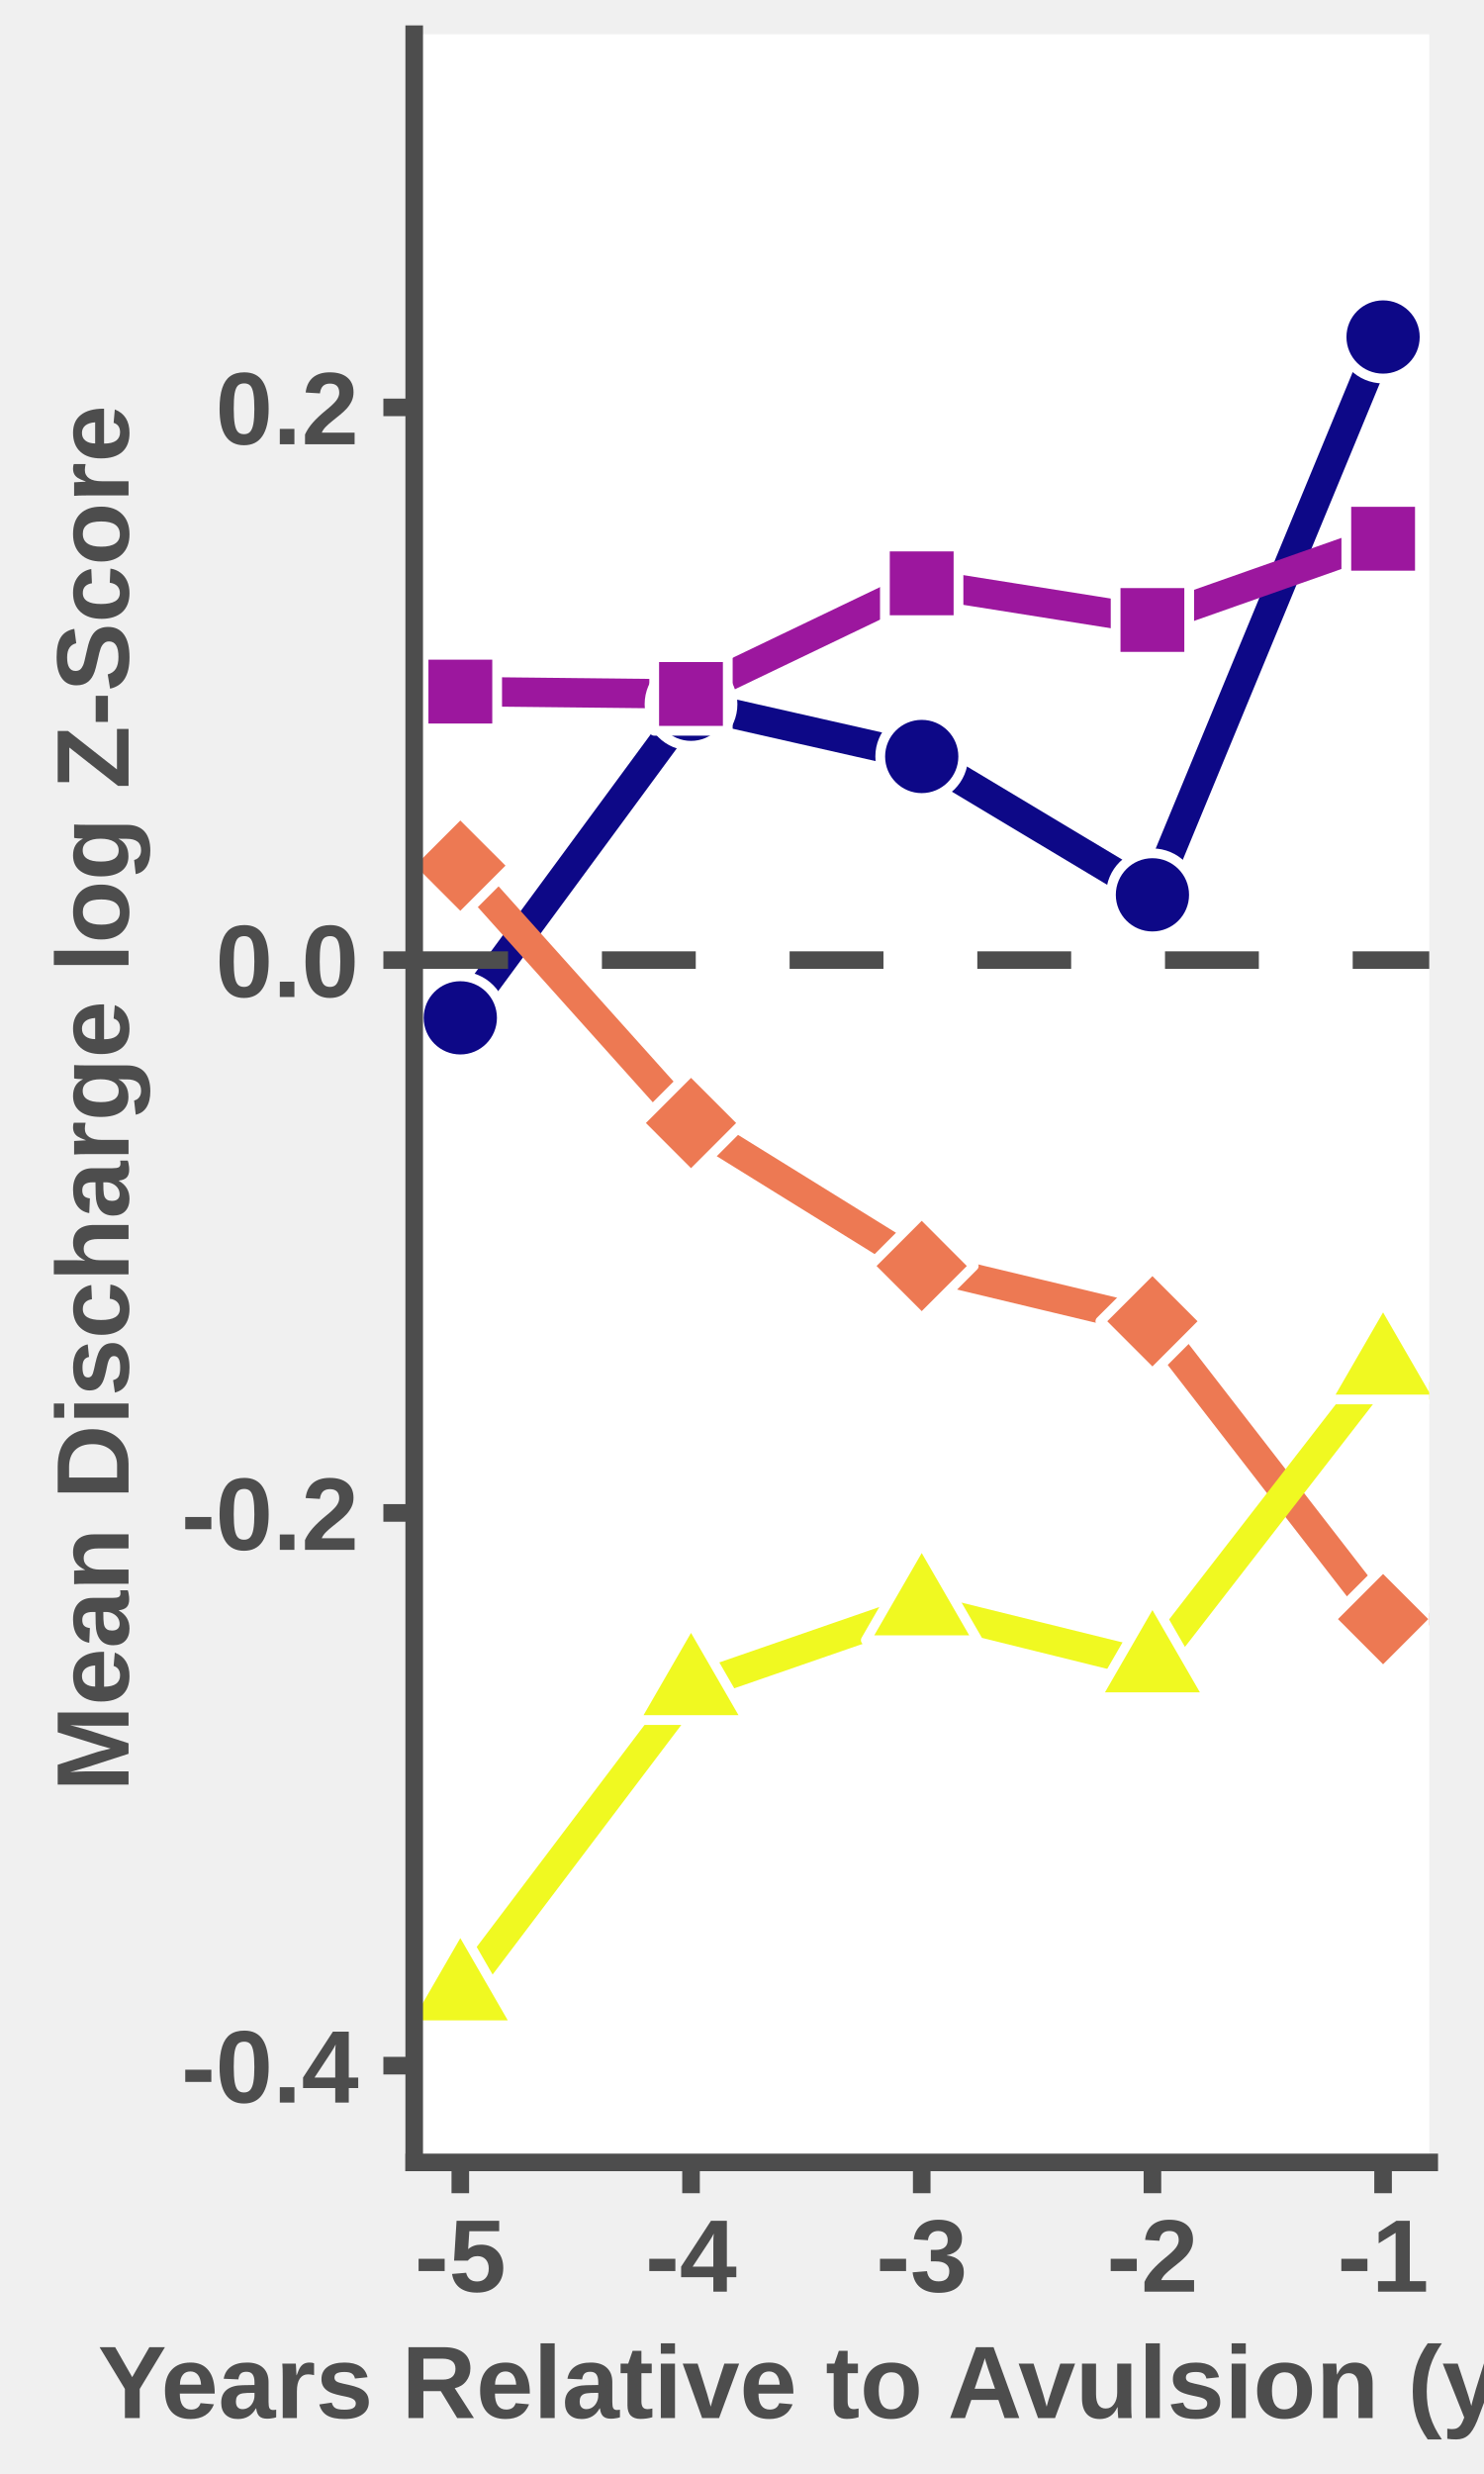
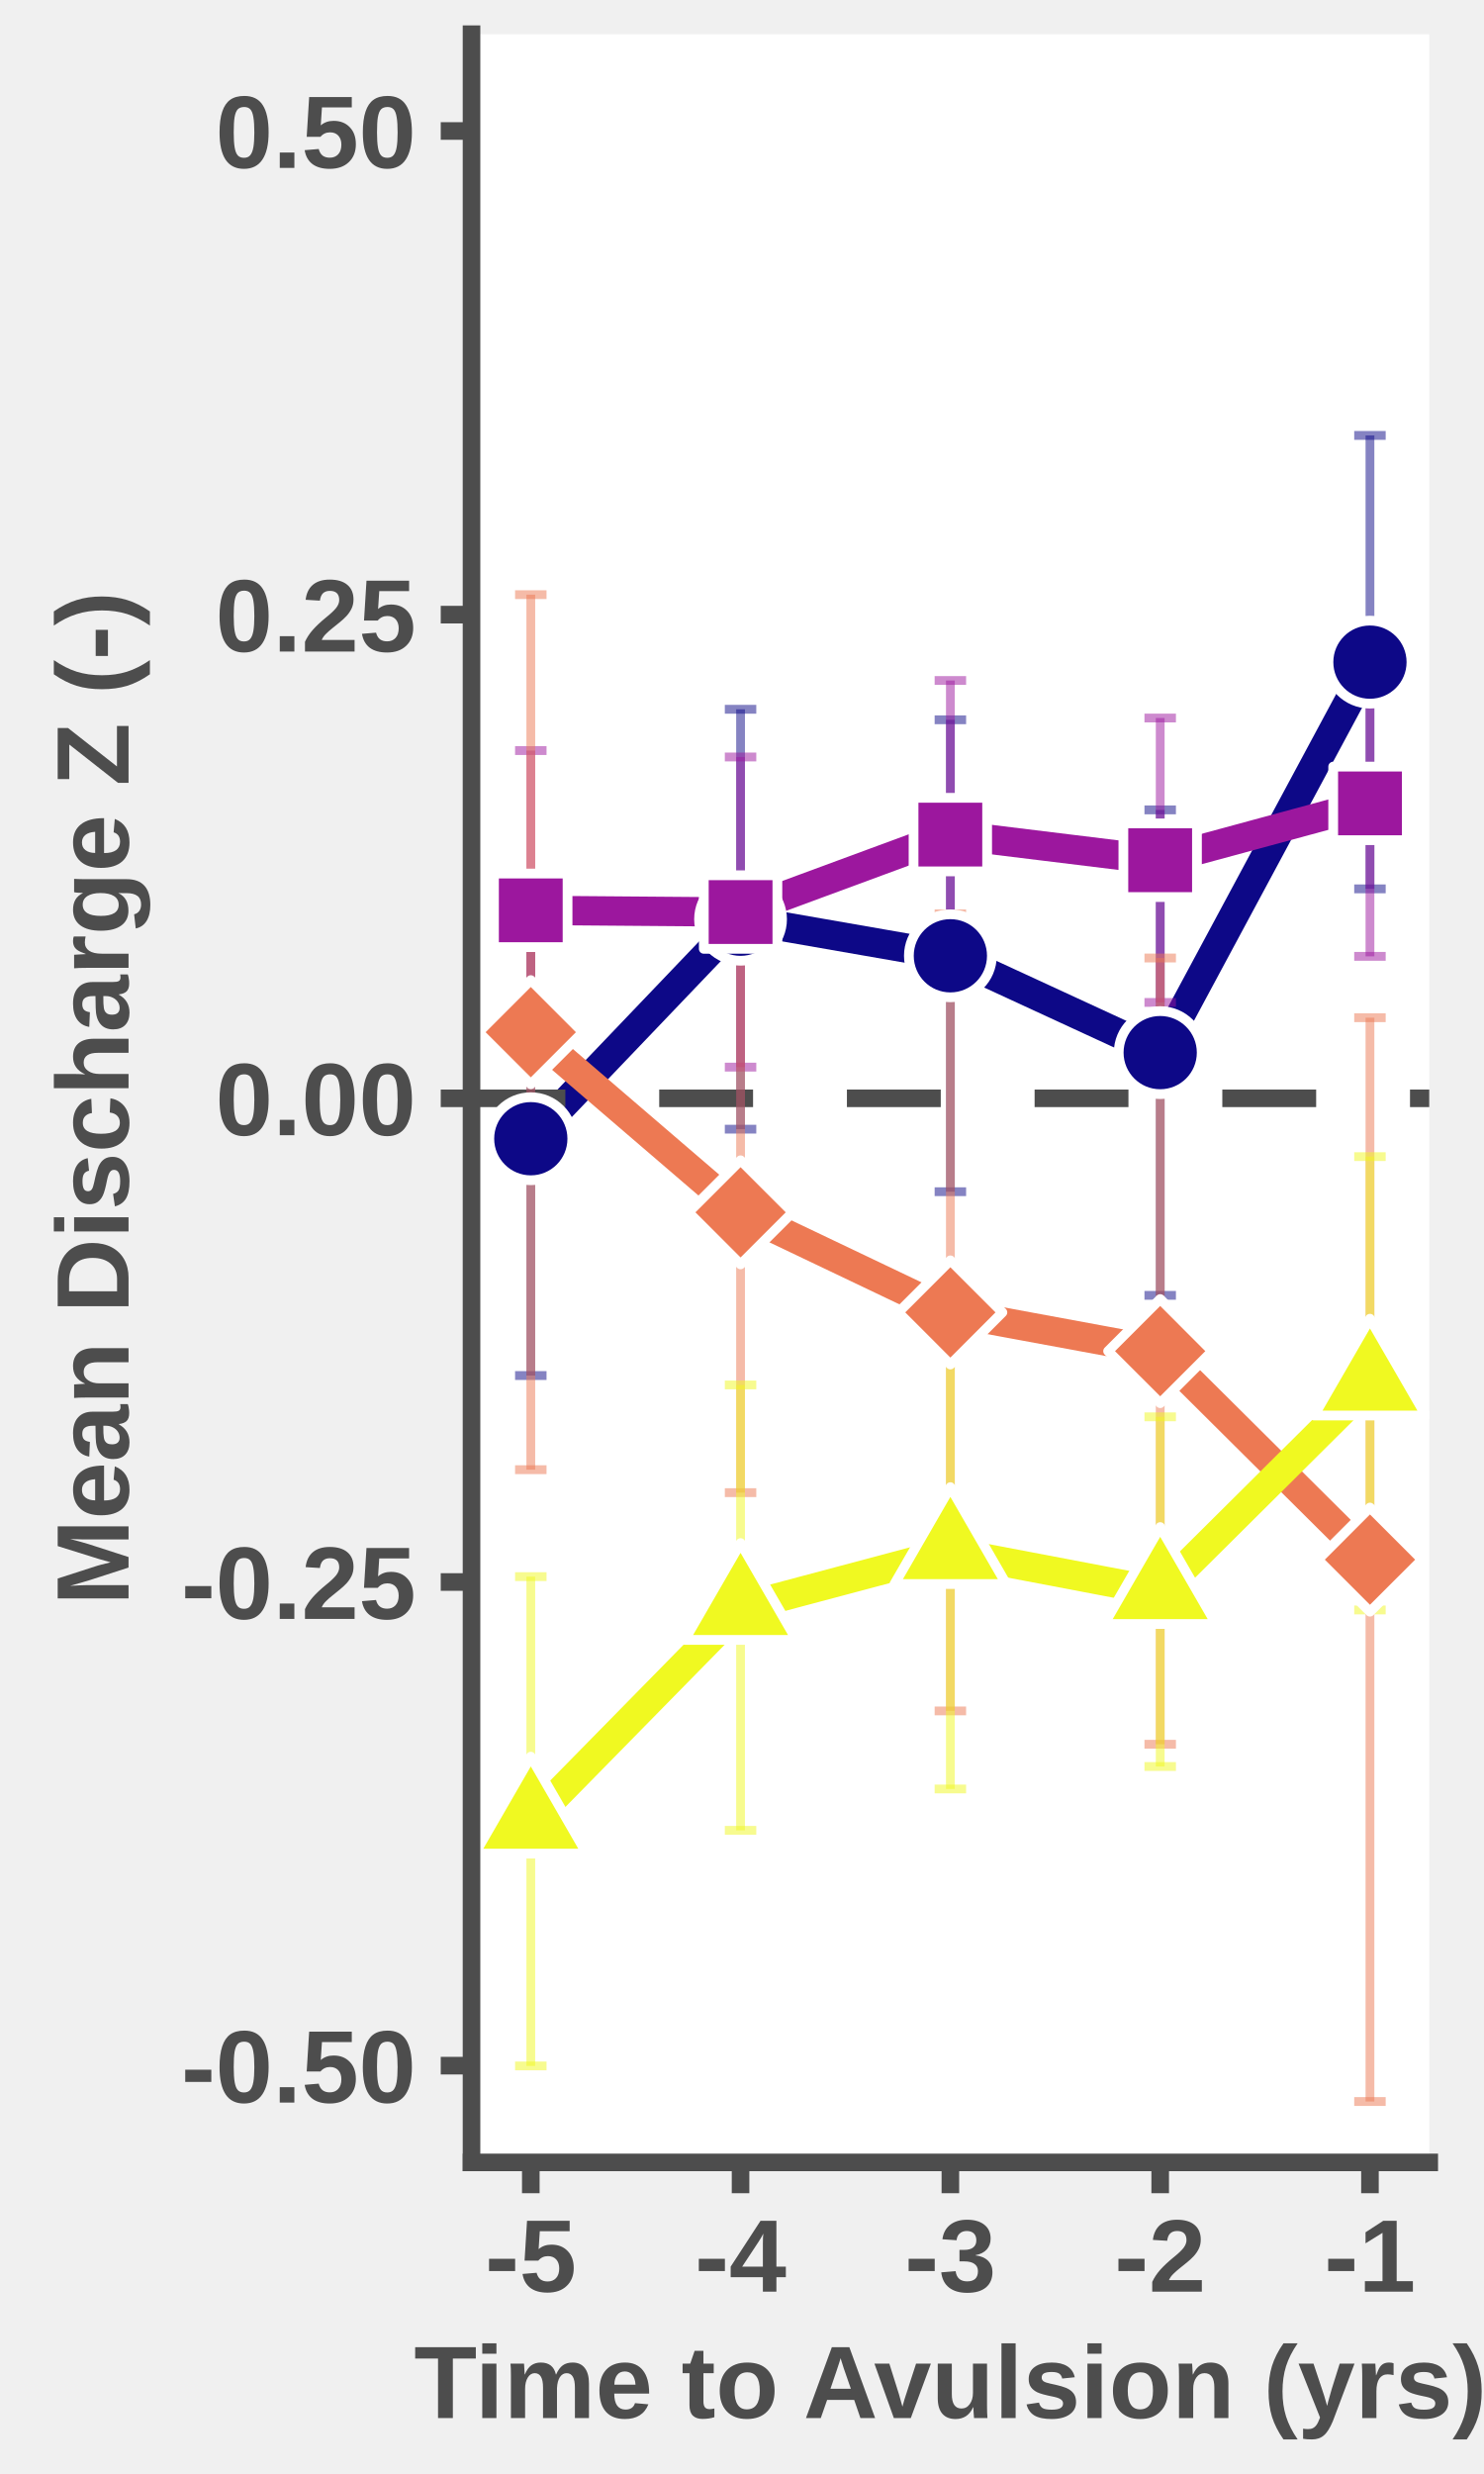
<svg xmlns="http://www.w3.org/2000/svg" width="216.00pt" height="360.00pt" viewBox="0 0 216.00 360.00">
  <g class="svglite">
    <defs>
      <style type="text/css">
    .svglite line, .svglite polyline, .svglite polygon, .svglite path, .svglite rect, .svglite circle {
      fill: none;
      stroke: #000000;
      stroke-linecap: round;
      stroke-linejoin: round;
      stroke-miterlimit: 10.00;
    }
    .svglite text {
      white-space: pre;
    }
    .svglite g.glyphgroup path {
      fill: inherit;
      stroke: none;
    }
  </style>
    </defs>
    <rect width="100%" height="100%" style="stroke: none; fill: none;" />
    <defs>
      <clipPath id="cpMC4wMHwyMTYuMDB8MC4wMHwzNjAuMDA=">
        <rect x="0.00" y="0.00" width="216.00" height="360.00" />
      </clipPath>
    </defs>
    <g clip-path="url(#cpMC4wMHwyMTYuMDB8MC4wMHwzNjAuMDA=)">
      <rect x="-0" y="0.00" width="216.00" height="360.00" style="stroke-width: 1.75; stroke: none;" />
    </g>
    <defs>
-       <clipPath id="cpNjAuMjl8MjA4LjAzfDQuOTh8MzE0LjY2">
-         <rect x="60.29" y="4.98" width="147.74" height="309.68" />
+       <clipPath id="cpNjguNjN8MjA4LjAzfDQuOTh8MzE0LjY2">
+         <rect x="68.63" y="4.98" width="139.40" height="309.68" />
      </clipPath>
    </defs>
-     <g clip-path="url(#cpNjAuMjl8MjA4LjAzfDQuOTh8MzE0LjY2)">
-       <rect x="60.29" y="4.98" width="147.74" height="309.68" style="stroke-width: 1.75; stroke: none; fill: #FFFFFF;" />
-       <polyline points="67.00,148.11 100.58,102.48 134.16,110.08 167.74,130.21 201.31,49.04 " style="stroke-width: 4.27; stroke: #0D0887; stroke-linecap: butt;" />
-       <polyline points="67.00,100.63 100.58,100.99 134.16,84.89 167.74,90.22 201.31,78.40 " style="stroke-width: 4.27; stroke: #9C179E; stroke-linecap: butt;" />
-       <polyline points="67.00,125.96 100.58,163.41 134.16,184.22 167.74,192.26 201.31,235.60 " style="stroke-width: 4.27; stroke: #ED7953; stroke-linecap: butt;" />
-       <polyline points="67.00,290.00 100.58,245.59 134.16,233.97 167.74,242.27 201.31,198.95 " style="stroke-width: 4.27; stroke: #F0F921; stroke-linecap: butt;" />
-       <line x1="60.29" y1="139.71" x2="208.03" y2="139.71" style="stroke-width: 2.56; stroke: #4D4D4D; stroke-dasharray: 13.66,13.66; stroke-linecap: butt;" />
-       <circle cx="201.31" cy="49.04" r="6.04" style="stroke-width: 1.42; stroke: #FFFFFF; fill: #0D0887;" />
-       <circle cx="167.74" cy="130.21" r="6.04" style="stroke-width: 1.42; stroke: #FFFFFF; fill: #0D0887;" />
-       <circle cx="134.16" cy="110.08" r="6.04" style="stroke-width: 1.42; stroke: #FFFFFF; fill: #0D0887;" />
-       <circle cx="100.58" cy="102.48" r="6.04" style="stroke-width: 1.42; stroke: #FFFFFF; fill: #0D0887;" />
-       <circle cx="67.00" cy="148.11" r="6.04" style="stroke-width: 1.42; stroke: #FFFFFF; fill: #0D0887;" />
-       <rect x="195.96" y="73.04" width="10.71" height="10.71" style="stroke-width: 1.42; stroke: #FFFFFF; fill: #9C179E;" />
-       <rect x="162.38" y="84.86" width="10.71" height="10.71" style="stroke-width: 1.42; stroke: #FFFFFF; fill: #9C179E;" />
-       <rect x="128.80" y="79.53" width="10.71" height="10.71" style="stroke-width: 1.42; stroke: #FFFFFF; fill: #9C179E;" />
-       <rect x="95.22" y="95.63" width="10.71" height="10.71" style="stroke-width: 1.42; stroke: #FFFFFF; fill: #9C179E;" />
-       <rect x="61.65" y="95.28" width="10.71" height="10.71" style="stroke-width: 1.42; stroke: #FFFFFF; fill: #9C179E;" />
-       <polygon points="201.31,243.18 208.89,235.60 201.31,228.03 193.74,235.60 " style="stroke-width: 1.42; stroke: #FFFFFF; fill: #ED7953;" />
-       <polygon points="167.74,199.84 175.31,192.26 167.74,184.69 160.16,192.26 " style="stroke-width: 1.42; stroke: #FFFFFF; fill: #ED7953;" />
-       <polygon points="134.16,191.79 141.73,184.22 134.16,176.64 126.58,184.22 " style="stroke-width: 1.42; stroke: #FFFFFF; fill: #ED7953;" />
-       <polygon points="100.58,170.99 108.15,163.41 100.58,155.84 93.01,163.41 " style="stroke-width: 1.42; stroke: #FFFFFF; fill: #ED7953;" />
-       <polygon points="67.00,133.54 74.58,125.96 67.00,118.39 59.43,125.96 " style="stroke-width: 1.42; stroke: #FFFFFF; fill: #ED7953;" />
-       <polygon points="201.31,189.55 209.45,203.64 193.17,203.64 " style="stroke-width: 1.42; stroke: #FFFFFF; fill: #F0F921;" />
-       <polygon points="167.74,232.87 175.88,246.97 159.60,246.97 " style="stroke-width: 1.42; stroke: #FFFFFF; fill: #F0F921;" />
-       <polygon points="134.16,224.57 142.30,238.67 126.02,238.67 " style="stroke-width: 1.42; stroke: #FFFFFF; fill: #F0F921;" />
-       <polygon points="100.58,236.19 108.72,250.29 92.44,250.29 " style="stroke-width: 1.42; stroke: #FFFFFF; fill: #F0F921;" />
-       <polygon points="67.00,280.60 75.14,294.70 58.86,294.70 " style="stroke-width: 1.42; stroke: #FFFFFF; fill: #F0F921;" />
+     <g clip-path="url(#cpNjguNjN8MjA4LjAzfDQuOTh8MzE0LjY2)">
+       <rect x="68.63" y="4.98" width="139.40" height="309.68" style="stroke-width: 1.75; stroke: none; fill: #FFFFFF;" />
+       <polyline points="77.26,165.70 107.79,133.76 138.33,139.08 168.87,153.17 199.40,96.35 " style="stroke-width: 4.27; stroke: #0D0887; stroke-linecap: butt;" />
+       <polyline points="77.26,132.47 107.79,132.71 138.33,121.44 168.87,125.18 199.40,116.90 " style="stroke-width: 4.27; stroke: #9C179E; stroke-linecap: butt;" />
+       <polyline points="77.26,150.20 107.79,176.41 138.33,190.97 168.87,196.61 199.40,226.95 " style="stroke-width: 4.27; stroke: #ED7953; stroke-linecap: butt;" />
+       <polyline points="77.26,265.02 107.79,233.93 138.33,225.80 168.87,231.61 199.40,201.28 " style="stroke-width: 4.27; stroke: #F0F921; stroke-linecap: butt;" />
+       <line x1="68.63" y1="159.82" x2="208.03" y2="159.82" style="stroke-width: 2.56; stroke: #4D4D4D; stroke-dasharray: 13.66,13.66; stroke-linecap: butt;" />
+       <polyline points="197.11,63.36 201.69,63.36 " style="stroke-width: 1.28; stroke: #0D0887; stroke-opacity: 0.50; stroke-linecap: butt;" />
+       <polyline points="199.40,63.36 199.40,129.34 " style="stroke-width: 1.28; stroke: #0D0887; stroke-opacity: 0.50; stroke-linecap: butt;" />
+       <polyline points="197.11,129.34 201.69,129.34 " style="stroke-width: 1.28; stroke: #0D0887; stroke-opacity: 0.50; stroke-linecap: butt;" />
+       <polyline points="166.58,117.85 171.16,117.85 " style="stroke-width: 1.28; stroke: #0D0887; stroke-opacity: 0.50; stroke-linecap: butt;" />
+       <polyline points="168.87,117.85 168.87,188.49 " style="stroke-width: 1.28; stroke: #0D0887; stroke-opacity: 0.50; stroke-linecap: butt;" />
+       <polyline points="166.58,188.49 171.16,188.49 " style="stroke-width: 1.28; stroke: #0D0887; stroke-opacity: 0.50; stroke-linecap: butt;" />
+       <polyline points="136.04,104.74 140.62,104.74 " style="stroke-width: 1.28; stroke: #0D0887; stroke-opacity: 0.50; stroke-linecap: butt;" />
+       <polyline points="138.33,104.74 138.33,173.41 " style="stroke-width: 1.28; stroke: #0D0887; stroke-opacity: 0.50; stroke-linecap: butt;" />
+       <polyline points="136.04,173.41 140.62,173.41 " style="stroke-width: 1.28; stroke: #0D0887; stroke-opacity: 0.50; stroke-linecap: butt;" />
+       <polyline points="105.50,103.21 110.08,103.21 " style="stroke-width: 1.28; stroke: #0D0887; stroke-opacity: 0.50; stroke-linecap: butt;" />
+       <polyline points="107.79,103.21 107.79,164.31 " style="stroke-width: 1.28; stroke: #0D0887; stroke-opacity: 0.50; stroke-linecap: butt;" />
+       <polyline points="105.50,164.31 110.08,164.31 " style="stroke-width: 1.28; stroke: #0D0887; stroke-opacity: 0.50; stroke-linecap: butt;" />
+       <polyline points="74.97,131.24 79.55,131.24 " style="stroke-width: 1.28; stroke: #0D0887; stroke-opacity: 0.50; stroke-linecap: butt;" />
+       <polyline points="77.26,131.24 77.26,200.16 " style="stroke-width: 1.28; stroke: #0D0887; stroke-opacity: 0.50; stroke-linecap: butt;" />
+       <polyline points="74.97,200.16 79.55,200.16 " style="stroke-width: 1.28; stroke: #0D0887; stroke-opacity: 0.50; stroke-linecap: butt;" />
+       <polyline points="197.11,94.65 201.69,94.65 " style="stroke-width: 1.28; stroke: #9C179E; stroke-opacity: 0.50; stroke-linecap: butt;" />
+       <polyline points="199.40,94.65 199.40,139.16 " style="stroke-width: 1.28; stroke: #9C179E; stroke-opacity: 0.50; stroke-linecap: butt;" />
+       <polyline points="197.11,139.16 201.69,139.16 " style="stroke-width: 1.28; stroke: #9C179E; stroke-opacity: 0.50; stroke-linecap: butt;" />
+       <polyline points="166.58,104.48 171.16,104.48 " style="stroke-width: 1.28; stroke: #9C179E; stroke-opacity: 0.50; stroke-linecap: butt;" />
+       <polyline points="168.87,104.48 168.87,145.87 " style="stroke-width: 1.28; stroke: #9C179E; stroke-opacity: 0.50; stroke-linecap: butt;" />
+       <polyline points="166.58,145.87 171.16,145.87 " style="stroke-width: 1.28; stroke: #9C179E; stroke-opacity: 0.50; stroke-linecap: butt;" />
+       <polyline points="136.04,99.02 140.62,99.02 " style="stroke-width: 1.28; stroke: #9C179E; stroke-opacity: 0.50; stroke-linecap: butt;" />
+       <polyline points="138.33,99.02 138.33,143.86 " style="stroke-width: 1.28; stroke: #9C179E; stroke-opacity: 0.50; stroke-linecap: butt;" />
+       <polyline points="136.04,143.86 140.62,143.86 " style="stroke-width: 1.28; stroke: #9C179E; stroke-opacity: 0.50; stroke-linecap: butt;" />
+       <polyline points="105.50,110.15 110.08,110.15 " style="stroke-width: 1.28; stroke: #9C179E; stroke-opacity: 0.50; stroke-linecap: butt;" />
+       <polyline points="107.79,110.15 107.79,155.28 " style="stroke-width: 1.28; stroke: #9C179E; stroke-opacity: 0.50; stroke-linecap: butt;" />
+       <polyline points="105.50,155.28 110.08,155.28 " style="stroke-width: 1.28; stroke: #9C179E; stroke-opacity: 0.50; stroke-linecap: butt;" />
+       <polyline points="74.97,109.22 79.55,109.22 " style="stroke-width: 1.28; stroke: #9C179E; stroke-opacity: 0.50; stroke-linecap: butt;" />
+       <polyline points="77.26,109.22 77.26,155.71 " style="stroke-width: 1.28; stroke: #9C179E; stroke-opacity: 0.50; stroke-linecap: butt;" />
+       <polyline points="74.97,155.71 79.55,155.71 " style="stroke-width: 1.28; stroke: #9C179E; stroke-opacity: 0.50; stroke-linecap: butt;" />
+       <polyline points="197.11,148.09 201.69,148.09 " style="stroke-width: 1.28; stroke: #ED7953; stroke-opacity: 0.50; stroke-linecap: butt;" />
+       <polyline points="199.40,148.09 199.40,305.80 " style="stroke-width: 1.28; stroke: #ED7953; stroke-opacity: 0.50; stroke-linecap: butt;" />
+       <polyline points="197.11,305.80 201.69,305.80 " style="stroke-width: 1.28; stroke: #ED7953; stroke-opacity: 0.50; stroke-linecap: butt;" />
+       <polyline points="166.58,139.40 171.16,139.40 " style="stroke-width: 1.28; stroke: #ED7953; stroke-opacity: 0.50; stroke-linecap: butt;" />
+       <polyline points="168.87,139.40 168.87,253.81 " style="stroke-width: 1.28; stroke: #ED7953; stroke-opacity: 0.50; stroke-linecap: butt;" />
+       <polyline points="166.58,253.81 171.16,253.81 " style="stroke-width: 1.28; stroke: #ED7953; stroke-opacity: 0.50; stroke-linecap: butt;" />
+       <polyline points="136.04,132.98 140.62,132.98 " style="stroke-width: 1.28; stroke: #ED7953; stroke-opacity: 0.50; stroke-linecap: butt;" />
+       <polyline points="138.33,132.98 138.33,248.96 " style="stroke-width: 1.28; stroke: #ED7953; stroke-opacity: 0.50; stroke-linecap: butt;" />
+       <polyline points="136.04,248.96 140.62,248.96 " style="stroke-width: 1.28; stroke: #ED7953; stroke-opacity: 0.50; stroke-linecap: butt;" />
+       <polyline points="105.50,135.62 110.08,135.62 " style="stroke-width: 1.28; stroke: #ED7953; stroke-opacity: 0.50; stroke-linecap: butt;" />
+       <polyline points="107.79,135.62 107.79,217.20 " style="stroke-width: 1.28; stroke: #ED7953; stroke-opacity: 0.50; stroke-linecap: butt;" />
+       <polyline points="105.50,217.20 110.08,217.20 " style="stroke-width: 1.28; stroke: #ED7953; stroke-opacity: 0.50; stroke-linecap: butt;" />
+       <polyline points="74.97,86.53 79.55,86.53 " style="stroke-width: 1.28; stroke: #ED7953; stroke-opacity: 0.50; stroke-linecap: butt;" />
+       <polyline points="77.26,86.53 77.26,213.86 " style="stroke-width: 1.28; stroke: #ED7953; stroke-opacity: 0.50; stroke-linecap: butt;" />
+       <polyline points="74.97,213.86 79.55,213.86 " style="stroke-width: 1.28; stroke: #ED7953; stroke-opacity: 0.50; stroke-linecap: butt;" />
+       <polyline points="197.11,168.30 201.69,168.30 " style="stroke-width: 1.28; stroke: #F0F921; stroke-opacity: 0.50; stroke-linecap: butt;" />
+       <polyline points="199.40,168.30 199.40,234.27 " style="stroke-width: 1.28; stroke: #F0F921; stroke-opacity: 0.50; stroke-linecap: butt;" />
+       <polyline points="197.11,234.27 201.69,234.27 " style="stroke-width: 1.28; stroke: #F0F921; stroke-opacity: 0.50; stroke-linecap: butt;" />
+       <polyline points="166.58,206.17 171.16,206.17 " style="stroke-width: 1.28; stroke: #F0F921; stroke-opacity: 0.50; stroke-linecap: butt;" />
+       <polyline points="168.87,206.17 168.87,257.05 " style="stroke-width: 1.28; stroke: #F0F921; stroke-opacity: 0.50; stroke-linecap: butt;" />
+       <polyline points="166.58,257.05 171.16,257.05 " style="stroke-width: 1.28; stroke: #F0F921; stroke-opacity: 0.50; stroke-linecap: butt;" />
+       <polyline points="136.04,191.28 140.62,191.28 " style="stroke-width: 1.28; stroke: #F0F921; stroke-opacity: 0.50; stroke-linecap: butt;" />
+       <polyline points="138.33,191.28 138.33,260.32 " style="stroke-width: 1.28; stroke: #F0F921; stroke-opacity: 0.50; stroke-linecap: butt;" />
+       <polyline points="136.04,260.32 140.62,260.32 " style="stroke-width: 1.28; stroke: #F0F921; stroke-opacity: 0.50; stroke-linecap: butt;" />
+       <polyline points="105.50,201.53 110.08,201.53 " style="stroke-width: 1.28; stroke: #F0F921; stroke-opacity: 0.50; stroke-linecap: butt;" />
+       <polyline points="107.79,201.53 107.79,266.34 " style="stroke-width: 1.28; stroke: #F0F921; stroke-opacity: 0.50; stroke-linecap: butt;" />
+       <polyline points="105.50,266.34 110.08,266.34 " style="stroke-width: 1.28; stroke: #F0F921; stroke-opacity: 0.50; stroke-linecap: butt;" />
+       <polyline points="74.97,229.42 79.55,229.42 " style="stroke-width: 1.28; stroke: #F0F921; stroke-opacity: 0.50; stroke-linecap: butt;" />
+       <polyline points="77.26,229.42 77.26,300.62 " style="stroke-width: 1.28; stroke: #F0F921; stroke-opacity: 0.50; stroke-linecap: butt;" />
+       <polyline points="74.97,300.62 79.55,300.62 " style="stroke-width: 1.28; stroke: #F0F921; stroke-opacity: 0.50; stroke-linecap: butt;" />
+       <circle cx="199.40" cy="96.35" r="6.04" style="stroke-width: 1.42; stroke: #FFFFFF; fill: #0D0887;" />
+       <circle cx="168.87" cy="153.17" r="6.04" style="stroke-width: 1.42; stroke: #FFFFFF; fill: #0D0887;" />
+       <circle cx="138.33" cy="139.08" r="6.04" style="stroke-width: 1.42; stroke: #FFFFFF; fill: #0D0887;" />
+       <circle cx="107.79" cy="133.76" r="6.04" style="stroke-width: 1.42; stroke: #FFFFFF; fill: #0D0887;" />
+       <circle cx="77.26" cy="165.70" r="6.04" style="stroke-width: 1.42; stroke: #FFFFFF; fill: #0D0887;" />
+       <rect x="194.05" y="111.55" width="10.71" height="10.71" style="stroke-width: 1.42; stroke: #FFFFFF; fill: #9C179E;" />
+       <rect x="163.51" y="119.82" width="10.71" height="10.71" style="stroke-width: 1.42; stroke: #FFFFFF; fill: #9C179E;" />
+       <rect x="132.97" y="116.09" width="10.71" height="10.71" style="stroke-width: 1.42; stroke: #FFFFFF; fill: #9C179E;" />
+       <rect x="102.44" y="127.36" width="10.71" height="10.71" style="stroke-width: 1.42; stroke: #FFFFFF; fill: #9C179E;" />
+       <rect x="71.90" y="127.11" width="10.71" height="10.71" style="stroke-width: 1.42; stroke: #FFFFFF; fill: #9C179E;" />
+       <polygon points="199.40,234.52 206.98,226.95 199.40,219.37 191.83,226.95 " style="stroke-width: 1.42; stroke: #FFFFFF; fill: #ED7953;" />
+       <polygon points="168.87,204.18 176.44,196.61 168.87,189.03 161.29,196.61 " style="stroke-width: 1.42; stroke: #FFFFFF; fill: #ED7953;" />
+       <polygon points="138.33,198.55 145.90,190.97 138.33,183.40 130.76,190.97 " style="stroke-width: 1.42; stroke: #FFFFFF; fill: #ED7953;" />
+       <polygon points="107.79,183.98 115.37,176.41 107.79,168.84 100.22,176.41 " style="stroke-width: 1.42; stroke: #FFFFFF; fill: #ED7953;" />
+       <polygon points="77.26,157.77 84.83,150.20 77.26,142.62 69.68,150.20 " style="stroke-width: 1.42; stroke: #FFFFFF; fill: #ED7953;" />
+       <polygon points="199.40,191.89 207.54,205.98 191.26,205.98 " style="stroke-width: 1.42; stroke: #FFFFFF; fill: #F0F921;" />
+       <polygon points="168.87,222.21 177.01,236.31 160.73,236.31 " style="stroke-width: 1.42; stroke: #FFFFFF; fill: #F0F921;" />
+       <polygon points="138.33,216.40 146.47,230.50 130.19,230.50 " style="stroke-width: 1.42; stroke: #FFFFFF; fill: #F0F921;" />
+       <polygon points="107.79,224.54 115.93,238.63 99.65,238.63 " style="stroke-width: 1.42; stroke: #FFFFFF; fill: #F0F921;" />
+       <polygon points="77.26,255.62 85.40,269.72 69.12,269.72 " style="stroke-width: 1.42; stroke: #FFFFFF; fill: #F0F921;" />
    </g>
    <g clip-path="url(#cpMC4wMHwyMTYuMDB8MC4wMHwzNjAuMDA=)">
-       <polyline points="60.29,314.66 60.29,4.98 " style="stroke-width: 2.56; stroke: #4D4D4D; stroke-linecap: square;" />
-       <text x="52.22" y="305.95" text-anchor="end" style="font-size: 15.00px; font-weight: bold;fill: #4D4D4D; font-family: &quot;Arial&quot;;" textLength="25.86px" lengthAdjust="spacingAndGlyphs">-0.4</text>
-       <text x="52.22" y="225.52" text-anchor="end" style="font-size: 15.00px; font-weight: bold;fill: #4D4D4D; font-family: &quot;Arial&quot;;" textLength="25.86px" lengthAdjust="spacingAndGlyphs">-0.2</text>
-       <text x="52.22" y="145.08" text-anchor="end" style="font-size: 15.00px; font-weight: bold;fill: #4D4D4D; font-family: &quot;Arial&quot;;" textLength="20.86px" lengthAdjust="spacingAndGlyphs">0.0</text>
-       <text x="52.22" y="64.65" text-anchor="end" style="font-size: 15.00px; font-weight: bold;fill: #4D4D4D; font-family: &quot;Arial&quot;;" textLength="20.86px" lengthAdjust="spacingAndGlyphs">0.2</text>
-       <polyline points="55.80,300.58 60.29,300.58 " style="stroke-width: 2.56; stroke: #4D4D4D; stroke-linecap: butt;" />
-       <polyline points="55.80,220.15 60.29,220.15 " style="stroke-width: 2.56; stroke: #4D4D4D; stroke-linecap: butt;" />
-       <polyline points="55.80,139.71 60.29,139.71 " style="stroke-width: 2.56; stroke: #4D4D4D; stroke-linecap: butt;" />
-       <polyline points="55.80,59.28 60.29,59.28 " style="stroke-width: 2.56; stroke: #4D4D4D; stroke-linecap: butt;" />
-       <polyline points="60.29,314.66 208.03,314.66 " style="stroke-width: 2.56; stroke: #4D4D4D; stroke-linecap: square;" />
-       <polyline points="201.31,319.14 201.31,314.66 " style="stroke-width: 2.56; stroke: #4D4D4D; stroke-linecap: butt;" />
-       <polyline points="167.74,319.14 167.74,314.66 " style="stroke-width: 2.56; stroke: #4D4D4D; stroke-linecap: butt;" />
-       <polyline points="134.16,319.14 134.16,314.66 " style="stroke-width: 2.56; stroke: #4D4D4D; stroke-linecap: butt;" />
-       <polyline points="100.58,319.14 100.58,314.66 " style="stroke-width: 2.56; stroke: #4D4D4D; stroke-linecap: butt;" />
-       <polyline points="67.00,319.14 67.00,314.66 " style="stroke-width: 2.56; stroke: #4D4D4D; stroke-linecap: butt;" />
-       <text x="201.31" y="333.47" text-anchor="middle" style="font-size: 15.00px; font-weight: bold;fill: #4D4D4D; font-family: &quot;Arial&quot;;" textLength="13.34px" lengthAdjust="spacingAndGlyphs">-1</text>
-       <text x="167.74" y="333.47" text-anchor="middle" style="font-size: 15.00px; font-weight: bold;fill: #4D4D4D; font-family: &quot;Arial&quot;;" textLength="13.34px" lengthAdjust="spacingAndGlyphs">-2</text>
-       <text x="134.16" y="333.47" text-anchor="middle" style="font-size: 15.00px; font-weight: bold;fill: #4D4D4D; font-family: &quot;Arial&quot;;" textLength="13.34px" lengthAdjust="spacingAndGlyphs">-3</text>
-       <text x="100.58" y="333.47" text-anchor="middle" style="font-size: 15.00px; font-weight: bold;fill: #4D4D4D; font-family: &quot;Arial&quot;;" textLength="13.34px" lengthAdjust="spacingAndGlyphs">-4</text>
-       <text x="67.00" y="333.47" text-anchor="middle" style="font-size: 15.00px; font-weight: bold;fill: #4D4D4D; font-family: &quot;Arial&quot;;" textLength="13.34px" lengthAdjust="spacingAndGlyphs">-5</text>
-       <text x="134.16" y="351.86" text-anchor="middle" style="font-size: 15.00px; font-weight: bold;fill: #4D4D4D; font-family: &quot;Arial&quot;;" textLength="239.86px" lengthAdjust="spacingAndGlyphs">Years Relative to Avulsion (years)</text>
-       <text transform="translate(18.71,159.82) rotate(-90)" text-anchor="middle" style="font-size: 15.00px; font-weight: bold;fill: #4D4D4D; font-family: &quot;Arial&quot;;" textLength="201.72px" lengthAdjust="spacingAndGlyphs">Mean Discharge log Z-Score</text>
+       <polyline points="68.63,314.66 68.63,4.98 " style="stroke-width: 2.56; stroke: #4D4D4D; stroke-linecap: square;" />
+       <text x="60.56" y="305.95" text-anchor="end" style="font-size: 15.00px; font-weight: bold;fill: #4D4D4D; font-family: &quot;Arial&quot;;" textLength="34.20px" lengthAdjust="spacingAndGlyphs">-0.50</text>
+       <text x="60.56" y="235.57" text-anchor="end" style="font-size: 15.00px; font-weight: bold;fill: #4D4D4D; font-family: &quot;Arial&quot;;" textLength="34.20px" lengthAdjust="spacingAndGlyphs">-0.25</text>
+       <text x="60.56" y="165.19" text-anchor="end" style="font-size: 15.00px; font-weight: bold;fill: #4D4D4D; font-family: &quot;Arial&quot;;" textLength="29.20px" lengthAdjust="spacingAndGlyphs">0.00</text>
+       <text x="60.56" y="94.81" text-anchor="end" style="font-size: 15.00px; font-weight: bold;fill: #4D4D4D; font-family: &quot;Arial&quot;;" textLength="29.20px" lengthAdjust="spacingAndGlyphs">0.25</text>
+       <text x="60.56" y="24.43" text-anchor="end" style="font-size: 15.00px; font-weight: bold;fill: #4D4D4D; font-family: &quot;Arial&quot;;" textLength="29.20px" lengthAdjust="spacingAndGlyphs">0.50</text>
+       <polyline points="64.15,300.58 68.63,300.58 " style="stroke-width: 2.56; stroke: #4D4D4D; stroke-linecap: butt;" />
+       <polyline points="64.15,230.20 68.63,230.20 " style="stroke-width: 2.56; stroke: #4D4D4D; stroke-linecap: butt;" />
+       <polyline points="64.15,159.82 68.63,159.82 " style="stroke-width: 2.56; stroke: #4D4D4D; stroke-linecap: butt;" />
+       <polyline points="64.15,89.44 68.63,89.44 " style="stroke-width: 2.56; stroke: #4D4D4D; stroke-linecap: butt;" />
+       <polyline points="64.15,19.06 68.63,19.06 " style="stroke-width: 2.56; stroke: #4D4D4D; stroke-linecap: butt;" />
+       <polyline points="68.63,314.66 208.03,314.66 " style="stroke-width: 2.56; stroke: #4D4D4D; stroke-linecap: square;" />
+       <polyline points="199.40,319.14 199.40,314.66 " style="stroke-width: 2.56; stroke: #4D4D4D; stroke-linecap: butt;" />
+       <polyline points="168.87,319.14 168.87,314.66 " style="stroke-width: 2.56; stroke: #4D4D4D; stroke-linecap: butt;" />
+       <polyline points="138.33,319.14 138.33,314.66 " style="stroke-width: 2.56; stroke: #4D4D4D; stroke-linecap: butt;" />
+       <polyline points="107.79,319.14 107.79,314.66 " style="stroke-width: 2.56; stroke: #4D4D4D; stroke-linecap: butt;" />
+       <polyline points="77.26,319.14 77.26,314.66 " style="stroke-width: 2.56; stroke: #4D4D4D; stroke-linecap: butt;" />
+       <text x="199.40" y="333.47" text-anchor="middle" style="font-size: 15.00px; font-weight: bold;fill: #4D4D4D; font-family: &quot;Arial&quot;;" textLength="13.34px" lengthAdjust="spacingAndGlyphs">-1</text>
+       <text x="168.87" y="333.47" text-anchor="middle" style="font-size: 15.00px; font-weight: bold;fill: #4D4D4D; font-family: &quot;Arial&quot;;" textLength="13.34px" lengthAdjust="spacingAndGlyphs">-2</text>
+       <text x="138.33" y="333.47" text-anchor="middle" style="font-size: 15.00px; font-weight: bold;fill: #4D4D4D; font-family: &quot;Arial&quot;;" textLength="13.34px" lengthAdjust="spacingAndGlyphs">-3</text>
+       <text x="107.79" y="333.47" text-anchor="middle" style="font-size: 15.00px; font-weight: bold;fill: #4D4D4D; font-family: &quot;Arial&quot;;" textLength="13.34px" lengthAdjust="spacingAndGlyphs">-4</text>
+       <text x="77.26" y="333.47" text-anchor="middle" style="font-size: 15.00px; font-weight: bold;fill: #4D4D4D; font-family: &quot;Arial&quot;;" textLength="13.34px" lengthAdjust="spacingAndGlyphs">-5</text>
+       <text x="138.33" y="351.86" text-anchor="middle" style="font-size: 15.00px; font-weight: bold;fill: #4D4D4D; font-family: &quot;Arial&quot;;" textLength="156.16px" lengthAdjust="spacingAndGlyphs">Time to Avulsion (yrs)</text>
+       <text transform="translate(18.71,159.82) rotate(-90)" text-anchor="middle" style="font-size: 15.00px; font-weight: bold;fill: #4D4D4D; font-family: &quot;Arial&quot;;" textLength="147.55px" lengthAdjust="spacingAndGlyphs">Mean Discharge Z (-)</text>
    </g>
  </g>
</svg>
